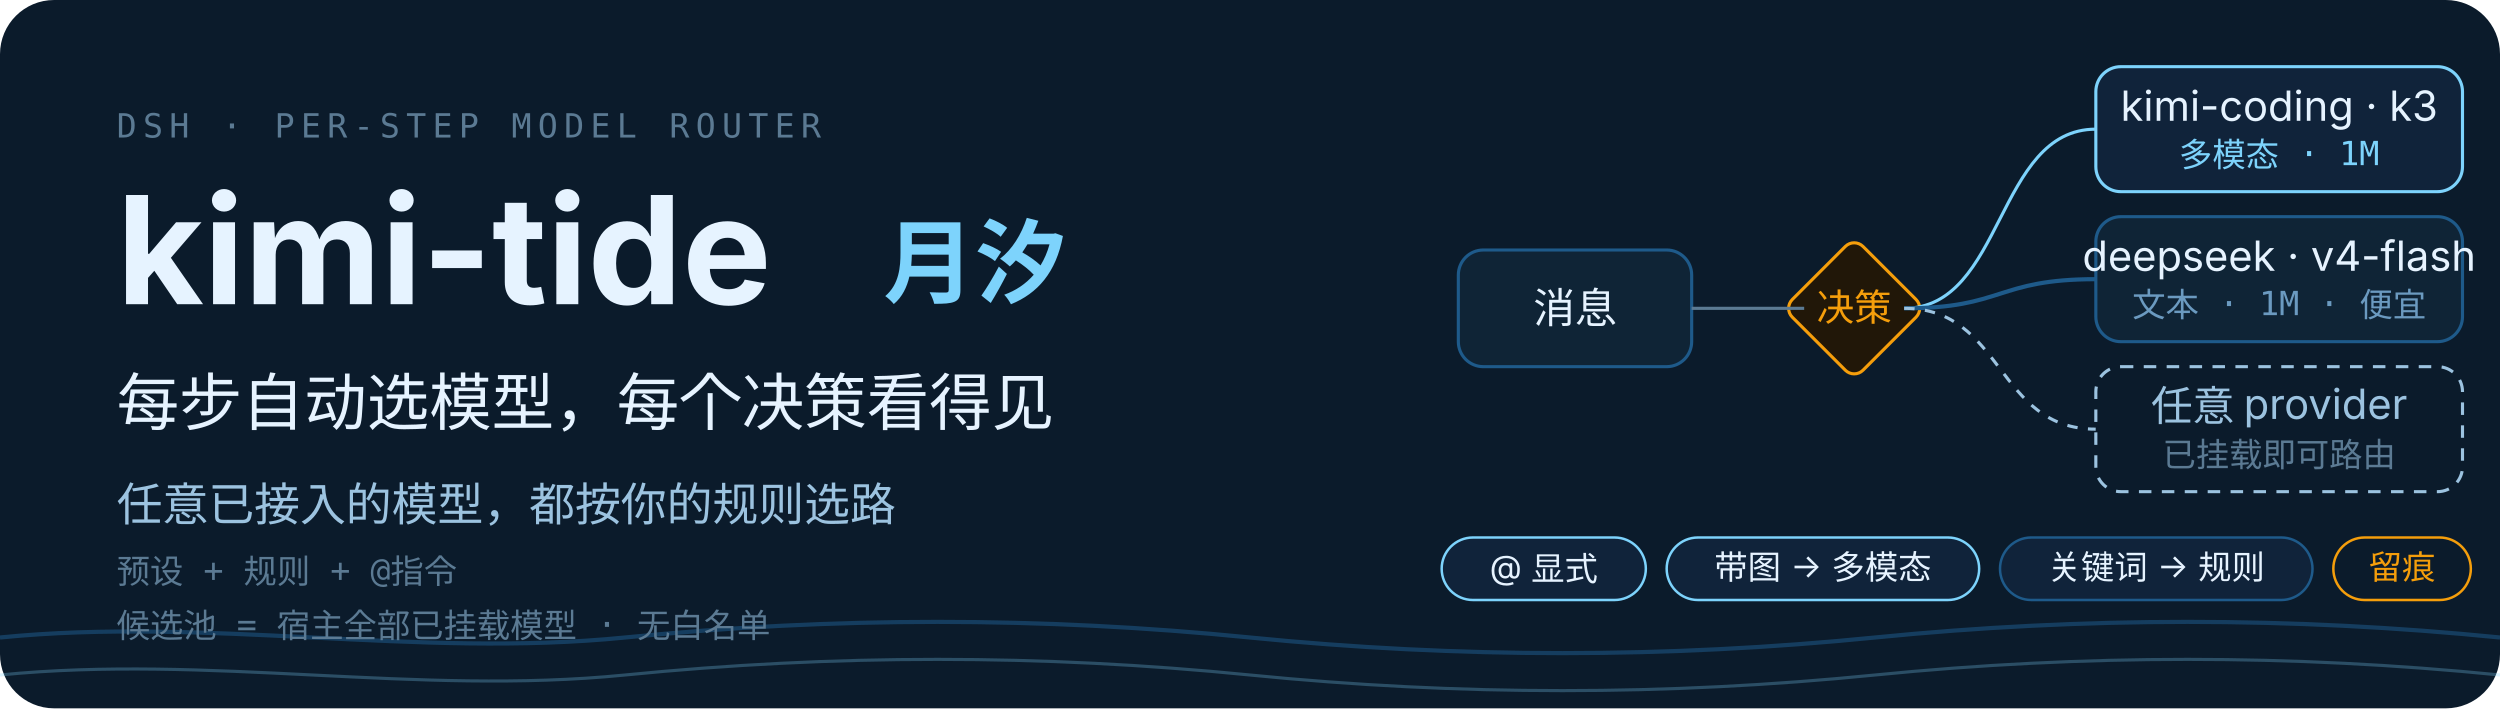
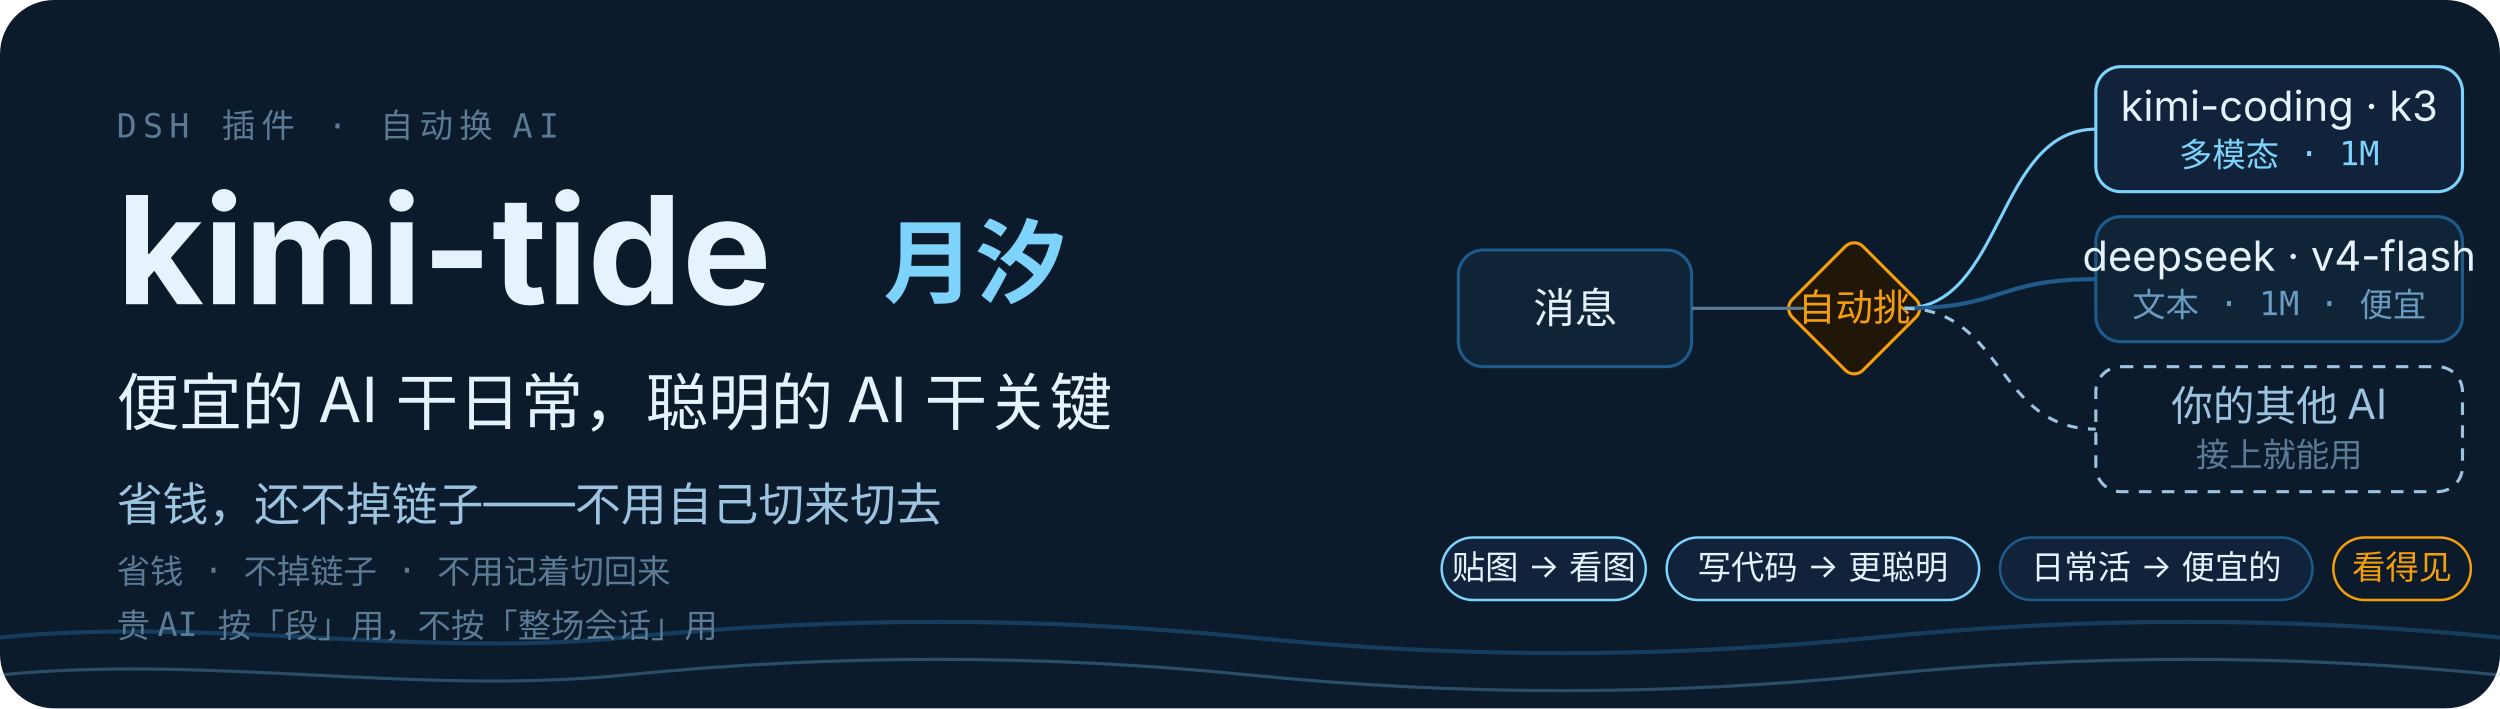
<svg xmlns="http://www.w3.org/2000/svg" width="1200" height="340" viewBox="0 0 1200 340" role="img" aria-labelledby="title desc">
  <rect width="1200" height="340" rx="26" fill="#0B1B2B" />
  <path d="M 0 306 C 100 296, 200 316, 300 306 S 500 296, 600 306 S 800 316, 900 306 S 1100 296, 1200 306" fill="none" stroke="#1E5A8A" stroke-width="2" opacity="0.55" />
  <path d="M 0 324 C 100 314, 200 334, 300 324 S 500 314, 600 324 S 800 334, 900 324 S 1100 314, 1200 324" fill="none" stroke="#7DD3FC" stroke-width="1.5" opacity="0.28" />
  <g id="title-block" transform="translate(56 66)">
-     <text x="0" y="0" font-family="ui-monospace, SFMono-Regular, Menlo, monospace" font-size="16" letter-spacing="3" fill="#5B7A93">DSH · PER-STEP MODEL ROUTER</text>
+     <text x="0" y="0" font-family="ui-monospace, SFMono-Regular, Menlo, monospace" font-size="16" letter-spacing="3" fill="#5B7A93">DSH 插件 · 自动换 AI</text>
    <text x="0" y="80" font-family="-apple-system, BlinkMacSystemFont, 'Segoe UI', 'PingFang SC', 'Microsoft YaHei', sans-serif" font-size="72" font-weight="700" fill="#E6F3FF">kimi-tide</text>
    <text x="368" y="76" font-family="-apple-system, BlinkMacSystemFont, 'Segoe UI', 'PingFang SC', 'Microsoft YaHei', sans-serif" font-size="44" font-weight="600" fill="#7DD3FC">月汐</text>
-     <text x="0" y="138" font-family="-apple-system, BlinkMacSystemFont, 'Segoe UI', 'PingFang SC', 'Microsoft YaHei', sans-serif" font-size="30" fill="#E6F3FF">每步自动选模型，每个决策看得见</text>
-     <text x="0" y="184" font-family="-apple-system, BlinkMacSystemFont, 'Segoe UI', 'PingFang SC', 'Microsoft YaHei', sans-serif" font-size="22" fill="#9CC3E0">任意已接入的模型，都按你的规则选路</text>
+     <text x="0" y="138" font-family="-apple-system, BlinkMacSystemFont, 'Segoe UI', 'PingFang SC', 'Microsoft YaHei', sans-serif" font-size="30" fill="#E6F3FF">便宜的 AI 干日常，聪明的 AI 干关键</text>
+     <text x="0" y="184" font-family="-apple-system, BlinkMacSystemFont, 'Segoe UI', 'PingFang SC', 'Microsoft YaHei', sans-serif" font-size="22" fill="#9CC3E0">省钱，还不掉链子——不用自己切来切去</text>
    <g id="principles" transform="translate(0 214)" font-family="ui-monospace, SFMono-Regular, Menlo, monospace" font-size="16" fill="#5B7A93">
-       <text x="0" y="0">预设 + 规则 + @指令</text>
-       <text x="0" y="26">候选池 = 宿主全部已挂载模型 · 无白名单</text>
+       <text x="0" y="0">省钱 · 不掉链子 · 不用记着切回来</text>
+       <text x="0" y="26">贵 AI 按「段」用，不按「整场会话」用</text>
    </g>
  </g>
  <g id="project-proof" transform="translate(700 34)">
    <rect x="0" y="86" width="112" height="56" rx="12" fill="#0F2436" stroke="#1E5A8A" stroke-width="1.5" />
    <text x="56" y="121" text-anchor="middle" font-family="-apple-system, BlinkMacSystemFont, 'Segoe UI', 'PingFang SC', 'Microsoft YaHei', sans-serif" font-size="20" fill="#E6F3FF">消息</text>
    <rect x="166" y="90" width="48" height="48" rx="6" fill="#211708" stroke="#F59E0B" stroke-width="1.5" transform="rotate(45 190 114)" />
-     <text x="190" y="120" text-anchor="middle" font-family="-apple-system, BlinkMacSystemFont, 'Segoe UI', 'PingFang SC', 'Microsoft YaHei', sans-serif" font-size="18" fill="#F59E0B">决策</text>
+     <text x="190" y="120" text-anchor="middle" font-family="-apple-system, BlinkMacSystemFont, 'Segoe UI', 'PingFang SC', 'Microsoft YaHei', sans-serif" font-size="18" fill="#F59E0B">自动挑</text>
    <path d="M 112 114 L 166 114" stroke="#5B7A93" stroke-width="1.5" fill="none" />
    <g id="flow-lines">
      <path d="M 214 114 C 262 114, 258 28, 306 28" stroke="#7DD3FC" stroke-width="1.5" fill="none" />
      <path d="M 214 114 C 262 114, 258 100, 306 100" stroke="#1E5A8A" stroke-width="2" fill="none" />
      <path d="M 214 114 C 262 114, 258 172, 306 172" stroke="#9CC3E0" stroke-width="1.5" fill="none" stroke-dasharray="5 5" />
    </g>
    <g id="ch-1">
      <rect x="306" y="-2" width="176" height="60" rx="12" fill="#10233A" stroke="#7DD3FC" stroke-width="1.5" />
      <text x="394" y="24" text-anchor="middle" font-family="-apple-system, BlinkMacSystemFont, 'Segoe UI', 'PingFang SC', 'Microsoft YaHei', sans-serif" font-size="20" fill="#E6F3FF">kimi-coding · k3</text>
      <text x="394" y="46" text-anchor="middle" font-family="ui-monospace, SFMono-Regular, Menlo, monospace" font-size="16" fill="#7DD3FC">多模态 · 1M</text>
    </g>
    <g id="ch-2">
      <rect x="306" y="70" width="176" height="60" rx="12" fill="#0F2436" stroke="#1E5A8A" stroke-width="1.5" />
      <text x="394" y="96" text-anchor="middle" font-family="-apple-system, BlinkMacSystemFont, 'Segoe UI', 'PingFang SC', 'Microsoft YaHei', sans-serif" font-size="20" fill="#E6F3FF">deepseek · v4-flash</text>
      <text x="394" y="118" text-anchor="middle" font-family="ui-monospace, SFMono-Regular, Menlo, monospace" font-size="16" fill="#6B9AC0">文本 · 1M · 便宜</text>
    </g>
    <g id="ch-3">
      <rect x="306" y="142" width="176" height="60" rx="12" fill="#0B1B2B" stroke="#9CC3E0" stroke-width="1.5" stroke-dasharray="6 5" />
-       <text x="394" y="168" text-anchor="middle" font-family="-apple-system, BlinkMacSystemFont, 'Segoe UI', 'PingFang SC', 'Microsoft YaHei', sans-serif" font-size="20" fill="#9CC3E0">任意 provider</text>
-       <text x="394" y="190" text-anchor="middle" font-family="ui-monospace, SFMono-Regular, Menlo, monospace" font-size="16" fill="#5B7A93">已挂载即可路由</text>
+       <text x="394" y="168" text-anchor="middle" font-family="-apple-system, BlinkMacSystemFont, 'Segoe UI', 'PingFang SC', 'Microsoft YaHei', sans-serif" font-size="20" fill="#9CC3E0">你的其他 AI</text>
+       <text x="394" y="190" text-anchor="middle" font-family="ui-monospace, SFMono-Regular, Menlo, monospace" font-size="16" fill="#5B7A93">接上就能用</text>
    </g>
    <g id="rule-chips" transform="translate(-8 224)" font-family="-apple-system, BlinkMacSystemFont, 'Segoe UI', 'PingFang SC', 'Microsoft YaHei', sans-serif" font-size="16" fill="#E6F3FF">
      <rect x="0" y="0" width="98" height="30" rx="15" fill="#10233A" stroke="#7DD3FC" stroke-width="1.2" />
-       <text x="49" y="20" text-anchor="middle">@ 显式</text>
+       <text x="49" y="20" text-anchor="middle">贴图 → 看图</text>
      <rect x="108" y="0" width="150" height="30" rx="15" fill="#10233A" stroke="#7DD3FC" stroke-width="1.2" />
-       <text x="183" y="20" text-anchor="middle">带图 → 多模态</text>
+       <text x="183" y="20" text-anchor="middle">写代码 → 更聪明</text>
      <rect x="268" y="0" width="150" height="30" rx="15" fill="#10233A" stroke="#1E5A8A" stroke-width="1.2" />
-       <text x="343" y="20" text-anchor="middle">关键词 → 规则</text>
+       <text x="343" y="20" text-anchor="middle">日常活 → 便宜的</text>
      <rect x="428" y="0" width="66" height="30" rx="15" fill="none" stroke="#F59E0B" stroke-width="1.2" />
-       <text x="461" y="20" text-anchor="middle" fill="#F59E0B">留痕</text>
+       <text x="461" y="20" text-anchor="middle" fill="#F59E0B">看得见</text>
    </g>
  </g>
</svg>
